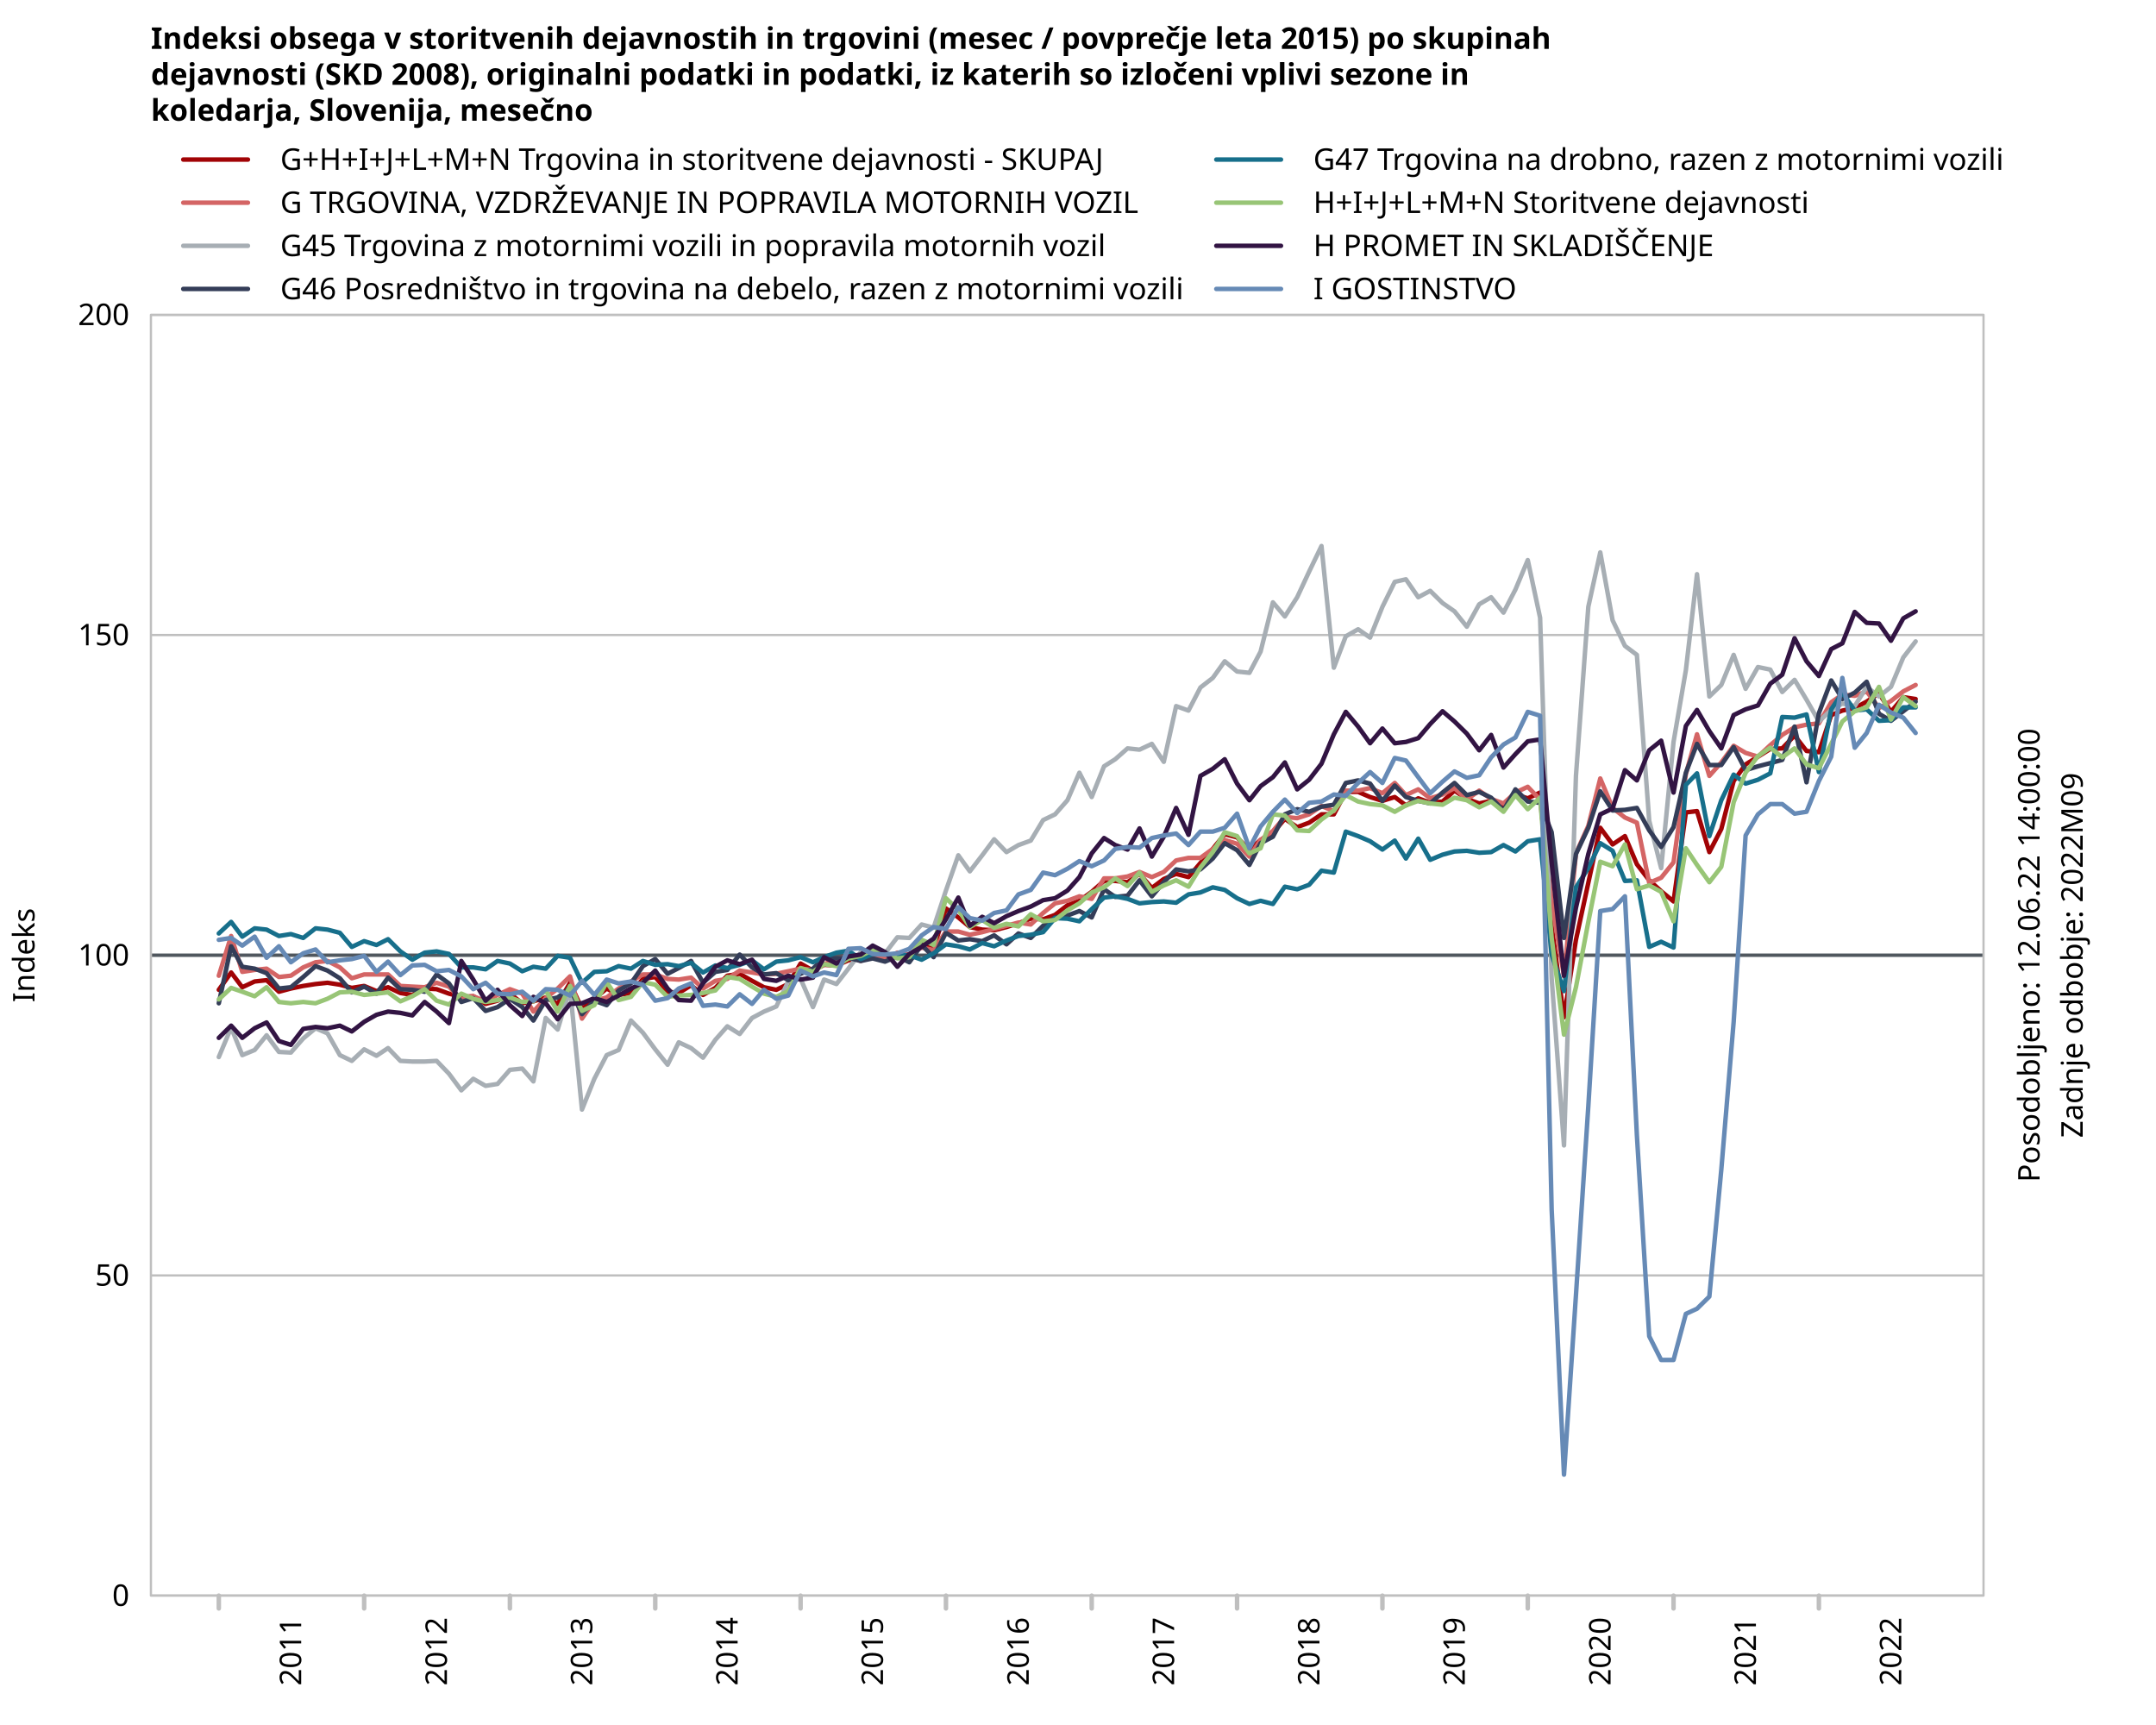
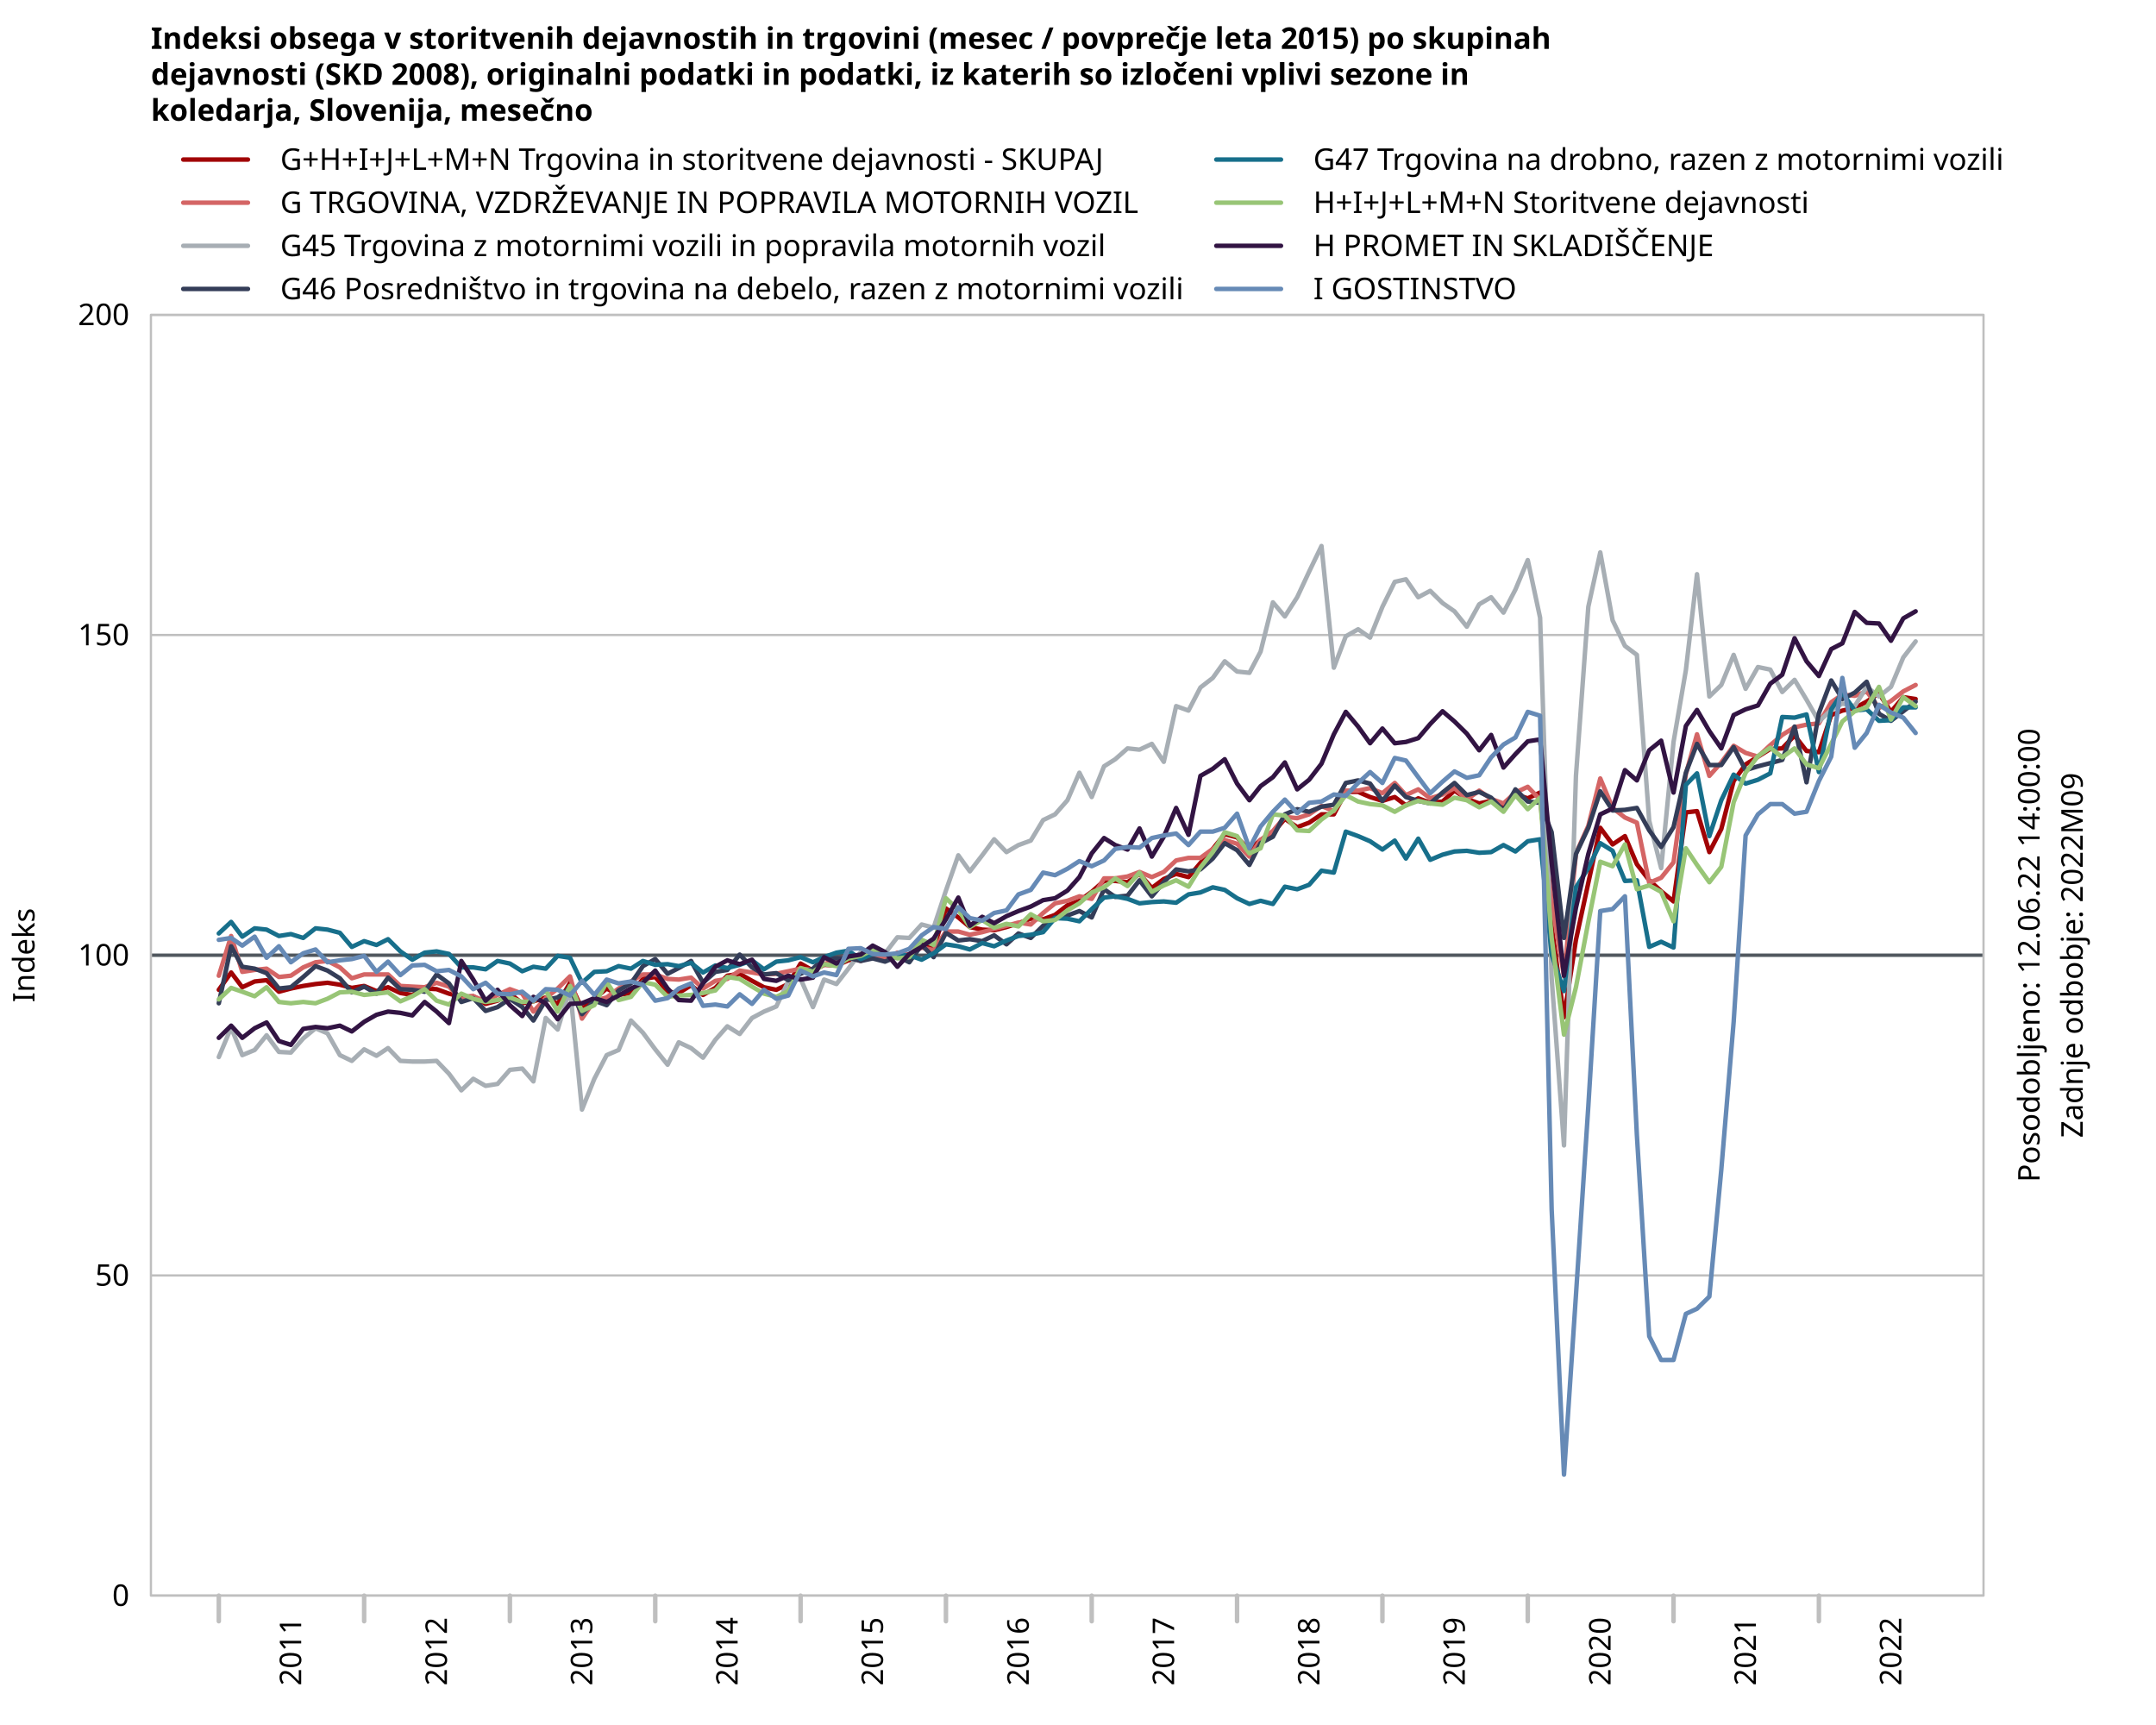
<svg xmlns="http://www.w3.org/2000/svg" class="svglite" data-engine-version="2.0" width="720.00pt" height="576.00pt" viewBox="0 0 720.00 576.00">
  <defs>
    <style type="text/css">
    .svglite line, .svglite polyline, .svglite polygon, .svglite path, .svglite rect, .svglite circle {
      fill: none;
      stroke: #000000;
      stroke-linecap: round;
      stroke-linejoin: round;
      stroke-miterlimit: 10.00;
    }
  </style>
  </defs>
  <rect width="100%" height="100%" style="stroke: none; fill: #FFFFFF;" />
  <defs>
    <clipPath id="cpMC4wMHw3MjAuMDB8MC4wMHw1NzYuMDA=">
      <rect x="0.00" y="0.00" width="720.00" height="576.00" />
    </clipPath>
  </defs>
  <g clip-path="url(#cpMC4wMHw3MjAuMDB8MC4wMHw1NzYuMDA=)">
</g>
  <defs>
    <clipPath id="cpNTAuNDB8NjYyLjQwfDEwNS4xMnw1MzIuODA=">
      <rect x="50.40" y="105.12" width="612.00" height="427.68" />
    </clipPath>
  </defs>
  <g clip-path="url(#cpNTAuNDB8NjYyLjQwfDEwNS4xMnw1MzIuODA=)">
    <line x1="50.40" y1="532.80" x2="662.40" y2="532.80" style="stroke-width: 0.75; stroke: #BFBFBF;" />
    <line x1="50.40" y1="425.88" x2="662.40" y2="425.88" style="stroke-width: 0.75; stroke: #BFBFBF;" />
    <line x1="50.40" y1="318.96" x2="662.40" y2="318.96" style="stroke-width: 0.75; stroke: #BFBFBF;" />
    <line x1="50.40" y1="212.04" x2="662.40" y2="212.04" style="stroke-width: 0.75; stroke: #BFBFBF;" />
    <line x1="50.40" y1="105.12" x2="662.40" y2="105.12" style="stroke-width: 0.75; stroke: #BFBFBF;" />
  </g>
  <g clip-path="url(#cpMC4wMHw3MjAuMDB8MC4wMHw1NzYuMDA=)">
</g>
  <g clip-path="url(#cpNTAuNDB8NjYyLjQwfDEwNS4xMnw1MzIuODA=)">
    <line x1="50.40" y1="318.96" x2="662.40" y2="318.96" style="stroke-width: 1.12; stroke: #50575E;" />
    <polyline points="73.07,330.51 77.19,324.73 80.91,329.65 85.04,327.73 89.03,327.30 93.15,331.15 97.14,330.08 101.26,329.22 105.38,328.58 109.37,328.16 113.50,328.80 117.49,329.87 121.61,329.22 125.73,330.94 129.59,329.65 133.71,331.58 137.70,332.22 141.82,330.08 145.81,330.29 149.93,331.79 154.06,332.86 158.05,332.65 162.17,335.21 166.16,334.14 170.28,331.79 174.40,335.00 178.13,334.36 182.25,333.07 186.24,335.21 190.36,328.16 194.35,336.92 198.48,333.50 202.60,330.08 206.59,332.22 210.71,331.58 214.70,326.87 218.82,326.23 222.95,331.15 226.67,331.58 230.79,329.01 234.78,332.22 238.90,329.87 242.89,325.80 247.02,325.16 251.14,327.51 255.13,329.65 259.25,330.51 263.24,328.58 267.36,321.74 271.49,324.09 275.21,322.17 279.33,322.38 283.32,320.67 287.45,319.82 291.43,317.04 295.56,318.75 299.68,319.60 303.67,319.39 307.79,314.47 311.78,316.82 315.90,303.35 320.03,306.34 323.88,309.55 328.01,310.41 332.00,310.62 336.12,309.55 340.11,308.27 344.23,306.77 348.35,306.98 352.34,305.49 356.47,302.28 360.46,300.78 364.58,297.79 368.70,294.15 372.43,294.15 376.55,294.58 380.54,291.80 384.66,296.51 388.65,293.51 392.77,291.80 396.90,292.87 400.88,288.17 405.01,283.46 409.00,278.54 413.12,279.61 417.24,283.89 420.97,280.47 425.09,278.12 429.08,273.41 433.20,276.19 437.19,274.70 441.31,271.92 445.44,271.92 449.43,264.43 453.55,264.43 457.54,266.14 461.66,267.42 465.78,266.14 469.51,268.92 473.63,266.57 477.62,268.07 481.74,267.64 485.73,264.00 489.85,266.78 493.98,268.28 497.97,267.42 502.09,268.92 506.08,265.29 510.20,266.57 514.32,264.64 518.18,309.34 522.30,339.70 526.29,313.83 530.42,294.80 534.41,276.41 538.53,281.97 542.65,279.19 546.64,288.59 550.76,293.94 554.75,297.58 558.88,301.00 563.00,271.27 566.72,270.85 570.84,284.53 574.83,276.83 578.96,260.80 582.95,255.24 587.07,252.67 591.19,250.10 595.18,249.89 599.30,245.61 603.29,250.75 607.42,251.17 611.54,238.77 615.26,237.27 619.39,236.42 623.38,234.28 627.50,231.50 631.49,237.70 635.61,232.78 639.73,233.42 " style="stroke-width: 1.50; stroke: #A10305;" />
    <polyline points="73.07,325.80 77.19,312.54 80.91,324.52 85.04,323.88 89.03,323.45 93.15,326.23 97.14,325.80 101.26,323.02 105.38,321.31 109.37,320.88 113.50,323.02 117.49,326.66 121.61,325.38 125.73,325.38 129.59,325.38 133.71,329.22 137.70,329.44 141.82,329.65 145.81,328.16 149.93,329.44 154.06,333.71 158.05,332.65 162.17,334.36 166.16,332.22 170.28,330.29 174.40,331.79 178.13,337.78 182.25,333.29 186.24,330.08 190.36,326.02 194.35,340.13 198.48,334.14 202.60,333.07 206.59,330.08 210.71,327.73 214.70,325.38 218.82,325.38 222.95,326.87 226.67,327.09 230.79,326.44 234.78,330.08 238.90,327.51 242.89,326.87 247.02,324.09 251.14,324.73 255.13,325.38 259.25,325.16 263.24,324.31 267.36,323.45 271.49,323.88 275.21,321.95 279.33,320.24 283.32,319.39 287.45,320.88 291.43,318.96 295.56,320.24 299.68,318.10 303.67,318.75 307.79,316.39 311.78,317.25 315.90,311.05 320.03,311.05 323.88,312.12 328.01,311.26 332.00,310.19 336.12,309.12 340.11,308.05 344.23,308.70 348.35,304.85 352.34,301.64 356.47,300.78 360.46,299.29 364.58,300.14 368.70,293.30 372.43,293.30 376.55,292.66 380.54,291.16 384.66,292.87 388.65,291.16 392.77,287.31 396.90,286.46 400.88,286.46 405.01,283.46 409.00,280.47 413.12,281.75 417.24,286.03 420.97,280.47 425.09,277.48 429.08,272.77 433.20,273.20 437.19,271.92 441.31,269.14 445.44,270.85 449.43,264.00 453.55,264.00 457.54,263.15 461.66,264.86 465.78,261.44 469.51,265.50 473.63,263.58 477.62,266.57 481.74,265.29 485.73,263.15 489.85,267.00 493.98,264.00 497.97,266.78 502.09,268.28 506.08,264.64 510.20,262.72 514.32,267.00 518.18,301.00 522.30,326.02 526.29,284.96 530.42,275.76 534.41,259.94 538.53,269.78 542.65,272.98 546.64,274.70 550.76,294.80 554.75,293.09 558.88,287.95 563.00,258.44 566.72,245.19 570.84,259.08 574.83,254.59 578.96,249.03 582.95,251.39 587.07,252.67 591.19,248.82 595.18,245.40 599.30,242.83 603.29,241.98 607.42,241.55 611.54,234.49 615.26,231.93 619.39,232.35 623.38,230.86 627.50,236.42 631.49,234.07 635.61,230.86 639.73,228.72 " style="stroke-width: 1.50; stroke: #D46565;" />
    <polyline points="73.07,352.96 77.19,343.12 80.91,352.32 85.04,350.61 89.03,345.69 93.15,351.25 97.14,351.46 101.26,346.76 105.38,343.34 109.37,345.05 113.50,352.32 117.49,354.24 121.61,350.39 125.73,352.53 129.59,349.97 133.71,354.24 137.70,354.46 141.82,354.46 145.81,354.24 149.93,358.52 154.06,364.08 158.05,360.23 162.17,362.58 166.16,361.94 170.28,357.24 174.40,356.81 178.13,361.09 182.25,339.92 186.24,343.77 190.36,330.08 194.35,370.50 198.48,360.23 202.60,352.32 206.59,350.61 210.71,340.77 214.70,344.83 218.82,350.39 222.95,355.53 226.67,348.04 230.79,349.97 234.78,353.17 238.90,347.19 242.89,342.70 247.02,345.26 251.14,339.92 255.13,337.78 259.25,336.07 263.24,327.73 267.36,326.87 271.49,336.28 275.21,327.09 279.33,328.58 283.32,323.45 287.45,317.89 291.43,318.32 295.56,318.32 299.68,312.97 303.67,313.19 307.79,308.70 311.78,309.76 315.90,297.36 320.03,285.60 323.88,290.95 328.01,285.60 332.00,280.25 336.12,284.53 340.11,282.18 344.23,280.68 348.35,273.84 352.34,271.92 356.47,267.21 360.46,258.02 364.58,266.14 368.70,255.88 372.43,253.52 376.55,249.89 380.54,250.32 384.66,248.39 388.65,254.38 392.77,235.78 396.90,237.27 400.88,229.57 405.01,226.37 409.00,220.81 413.12,224.23 417.24,224.66 420.97,217.60 425.09,201.13 429.08,205.84 433.20,199.42 437.19,190.87 441.31,182.32 445.44,222.95 449.43,212.47 453.55,210.12 457.54,212.90 461.66,202.63 465.78,194.29 469.51,193.44 473.63,199.42 477.62,197.29 481.74,201.35 485.73,204.13 489.85,209.26 493.98,201.78 497.97,199.42 502.09,204.56 506.08,196.86 510.20,187.02 514.32,206.27 518.18,326.66 522.30,382.47 526.29,259.08 530.42,202.63 534.41,184.45 538.53,207.12 542.65,215.68 546.64,218.67 550.76,274.05 554.75,289.88 558.88,247.75 563.00,223.80 566.72,191.73 570.84,232.57 574.83,228.72 578.96,218.67 582.95,230.00 587.07,222.73 591.19,223.59 595.18,231.07 599.30,227.01 603.29,233.64 607.42,240.91 611.54,237.06 615.26,234.92 619.39,235.78 623.38,229.36 627.50,232.57 631.49,229.36 635.61,219.52 639.73,214.18 " style="stroke-width: 1.50; stroke: #A7AEB4;" />
    <polyline points="73.07,335.00 77.19,315.97 80.91,322.81 85.04,323.45 89.03,324.95 93.15,330.08 97.14,329.65 101.26,326.23 105.38,322.60 109.37,324.09 113.50,326.66 117.49,331.36 121.61,329.44 125.73,331.79 129.59,326.44 133.71,330.29 137.70,330.51 141.82,331.15 145.81,325.38 149.93,328.37 154.06,334.57 158.05,333.29 162.17,337.56 166.16,336.28 170.28,333.50 174.40,336.28 178.13,340.77 182.25,333.93 186.24,333.07 190.36,329.87 194.35,338.63 198.48,334.14 202.60,335.64 206.59,330.72 210.71,328.37 214.70,322.60 218.82,320.24 222.95,325.16 226.67,323.24 230.79,320.88 234.78,328.16 238.90,324.52 242.89,323.88 247.02,318.75 251.14,323.02 255.13,325.38 259.25,324.95 263.24,327.30 267.36,325.16 271.49,323.45 275.21,319.82 279.33,320.03 283.32,319.82 287.45,320.88 291.43,320.03 295.56,321.10 299.68,319.39 303.67,321.31 307.79,315.54 311.78,319.60 315.90,311.48 320.03,314.04 323.88,313.61 328.01,314.26 332.00,312.33 336.12,315.32 340.11,311.69 344.23,313.19 348.35,309.12 352.34,306.34 356.47,305.70 360.46,304.21 364.58,306.34 368.70,296.93 372.43,299.50 376.55,299.07 380.54,293.94 384.66,299.29 388.65,294.58 392.77,290.31 396.90,290.95 400.88,290.31 405.01,286.67 409.00,281.54 413.12,283.89 417.24,288.81 420.97,281.54 425.09,279.40 429.08,271.92 433.20,270.20 437.19,271.06 441.31,269.35 445.44,268.71 449.43,261.44 453.55,260.58 457.54,261.65 461.66,267.42 465.78,262.29 469.51,266.14 473.63,267.42 477.62,268.28 481.74,264.64 485.73,261.44 489.85,265.50 493.98,264.43 497.97,266.36 502.09,270.63 506.08,263.58 510.20,267.64 514.32,268.07 518.18,277.90 522.30,313.19 526.29,285.17 530.42,276.41 534.41,264.22 538.53,270.63 542.65,270.42 546.64,269.78 550.76,277.26 554.75,282.82 558.88,276.19 563.00,258.02 566.72,248.39 570.84,255.45 574.83,255.45 578.96,249.46 582.95,257.16 587.07,255.88 591.19,254.81 595.18,253.74 599.30,242.62 603.29,261.22 607.42,238.13 611.54,227.22 615.26,233.42 619.39,231.29 623.38,227.65 627.50,238.34 631.49,240.69 635.61,237.49 639.73,234.28 " style="stroke-width: 1.50; stroke: #343D58;" />
    <polyline points="73.07,311.69 77.19,307.84 80.91,312.76 85.04,309.98 89.03,310.41 93.15,312.54 97.14,311.90 101.26,313.19 105.38,309.98 109.37,310.41 113.50,311.48 117.49,316.18 121.61,314.26 125.73,315.54 129.59,313.61 133.71,317.68 137.70,320.46 141.82,318.10 145.81,317.68 149.93,318.53 154.06,323.02 158.05,323.02 162.17,323.66 166.16,320.88 170.28,321.74 174.40,324.31 178.13,322.81 182.25,323.45 186.24,319.17 190.36,319.82 194.35,328.16 198.48,324.52 202.60,324.31 206.59,322.60 210.71,323.45 214.70,320.88 218.82,322.17 222.95,321.95 226.67,322.60 230.79,321.53 234.78,324.73 238.90,322.38 242.89,323.24 247.02,322.17 251.14,320.67 255.13,323.66 259.25,321.10 263.24,320.67 267.36,319.60 271.49,321.31 275.21,319.60 279.33,318.10 283.32,317.46 287.45,320.24 291.43,318.53 295.56,318.53 299.68,318.96 303.67,318.96 307.79,320.46 311.78,318.32 315.90,315.32 320.03,315.97 323.88,317.04 328.01,314.90 332.00,315.97 336.12,314.04 340.11,312.54 344.23,312.12 348.35,311.26 352.34,306.56 356.47,306.77 360.46,307.63 364.58,303.56 368.70,299.71 372.43,299.29 376.55,300.14 380.54,301.64 384.66,301.21 388.65,301.00 392.77,301.43 396.90,298.65 400.88,298.00 405.01,296.29 409.00,297.15 413.12,299.93 417.24,301.85 420.97,300.78 425.09,301.85 429.08,296.08 433.20,296.93 437.19,295.44 441.31,290.73 445.44,291.37 449.43,277.69 453.55,279.19 457.54,280.90 461.66,283.68 465.78,280.68 469.51,286.67 473.63,280.04 477.62,287.10 481.74,285.39 485.73,284.32 489.85,284.10 493.98,284.75 497.97,284.53 502.09,282.18 506.08,284.32 510.20,280.90 514.32,280.25 518.18,318.75 522.30,330.94 526.29,296.29 530.42,289.88 534.41,281.54 538.53,284.10 542.65,294.15 546.64,293.94 550.76,316.18 554.75,314.47 558.88,316.39 563.00,262.08 566.72,258.23 570.84,279.19 574.83,267.21 578.96,258.66 582.95,261.65 587.07,260.37 591.19,258.23 595.18,239.41 599.30,239.63 603.29,238.56 607.42,257.80 611.54,236.85 615.26,231.29 619.39,237.27 623.38,236.85 627.50,240.69 631.49,240.48 635.61,236.20 639.73,236.20 " style="stroke-width: 1.50; stroke: #176F8B;" />
    <polyline points="73.07,333.71 77.19,329.87 80.91,331.15 85.04,332.65 89.03,329.65 93.15,334.57 97.14,335.00 101.26,334.57 105.38,335.00 109.37,333.50 113.50,331.36 117.49,331.15 121.61,332.22 125.73,331.79 129.59,331.36 133.71,334.36 137.70,332.65 141.82,330.29 145.81,334.14 149.93,335.43 154.06,331.79 158.05,333.50 162.17,334.57 166.16,333.93 170.28,333.07 174.40,334.57 178.13,334.36 182.25,330.72 186.24,337.78 190.36,329.22 194.35,337.56 198.48,335.64 202.60,327.94 206.59,333.93 210.71,332.86 214.70,327.94 218.82,328.80 222.95,332.86 226.67,332.43 230.79,332.22 234.78,331.58 238.90,330.72 242.89,326.23 247.02,326.87 251.14,329.44 255.13,331.79 259.25,332.86 263.24,330.94 267.36,323.24 271.49,324.52 275.21,321.95 279.33,322.60 283.32,320.03 287.45,319.17 291.43,317.25 295.56,318.53 299.68,320.03 303.67,319.60 307.79,313.83 311.78,315.54 315.90,299.93 320.03,303.78 323.88,309.55 328.01,307.20 332.00,309.76 336.12,308.48 340.11,309.34 344.23,305.27 348.35,307.63 352.34,307.20 356.47,303.99 360.46,301.64 364.58,298.00 368.70,296.29 372.43,293.30 376.55,295.87 380.54,291.37 384.66,297.79 388.65,295.65 392.77,293.94 396.90,296.08 400.88,289.66 405.01,284.53 409.00,277.90 413.12,279.19 417.24,284.96 420.97,283.25 425.09,271.92 429.08,272.34 433.20,277.26 437.19,277.48 441.31,273.63 445.44,270.63 449.43,265.50 453.55,267.64 457.54,268.49 461.66,268.92 465.78,271.06 469.51,268.92 473.63,267.42 477.62,268.28 481.74,268.71 485.73,266.36 489.85,267.21 493.98,269.56 497.97,267.64 502.09,271.06 506.08,265.50 510.20,270.20 514.32,266.36 518.18,313.19 522.30,345.48 526.29,329.65 530.42,307.84 534.41,287.74 538.53,289.24 542.65,281.97 546.64,296.93 550.76,295.65 554.75,297.79 558.88,307.63 563.00,283.25 566.72,288.81 570.84,294.58 574.83,289.45 578.96,267.85 582.95,258.02 587.07,252.46 591.19,249.68 595.18,252.88 599.30,249.89 603.29,255.24 607.42,256.52 611.54,248.39 615.26,240.91 619.39,237.49 623.38,236.20 627.50,229.36 631.49,240.27 635.61,232.78 639.73,235.78 " style="stroke-width: 1.50; stroke: #98C576;" />
    <polyline points="73.07,346.55 77.19,342.48 80.91,346.55 85.04,343.34 89.03,341.41 93.15,347.61 97.14,348.90 101.26,343.55 105.38,342.91 109.37,343.34 113.50,342.48 117.49,344.41 121.61,341.20 125.73,338.85 129.59,337.78 133.71,338.21 137.70,339.06 141.82,334.57 145.81,337.78 149.93,341.63 154.06,320.88 158.05,327.09 162.17,334.14 166.16,330.51 170.28,335.64 174.40,339.27 178.13,332.86 182.25,335.00 186.24,340.34 190.36,335.21 194.35,335.00 198.48,333.29 202.60,334.57 206.59,332.43 210.71,330.08 214.70,328.16 218.82,324.09 222.95,330.08 226.67,333.93 230.79,334.14 234.78,328.37 238.90,322.81 242.89,320.67 247.02,321.95 251.14,320.46 255.13,326.87 259.25,327.51 263.24,325.80 267.36,327.09 271.49,326.44 275.21,319.60 279.33,321.74 283.32,319.39 287.45,318.75 291.43,315.75 295.56,317.89 299.68,322.81 303.67,318.53 307.79,316.18 311.78,313.40 315.90,306.98 320.03,299.71 323.88,309.12 328.01,306.13 332.00,308.27 336.12,305.92 340.11,304.21 344.23,302.71 348.35,300.57 352.34,299.93 356.47,297.36 360.46,292.87 364.58,284.96 368.70,279.83 372.43,282.18 376.55,283.68 380.54,276.62 384.66,286.03 388.65,279.40 392.77,269.78 396.90,278.76 400.88,259.08 405.01,256.73 409.00,253.52 413.12,261.65 417.24,267.21 420.97,262.51 425.09,259.51 429.08,254.59 433.20,263.58 437.19,260.37 441.31,255.02 445.44,245.19 449.43,237.70 453.55,242.62 457.54,248.18 461.66,243.26 465.78,248.18 469.51,247.75 473.63,246.47 477.62,241.76 481.74,237.49 485.73,240.91 489.85,244.97 493.98,250.53 497.97,245.40 502.09,256.30 506.08,251.81 510.20,247.54 514.32,246.90 518.18,288.17 522.30,325.80 526.29,303.14 530.42,285.17 534.41,271.92 538.53,269.99 542.65,257.16 546.64,260.58 550.76,250.53 554.75,247.32 558.88,264.64 563.00,242.41 566.72,237.06 570.84,244.12 574.83,249.89 578.96,238.77 582.95,236.85 587.07,235.56 591.19,228.29 595.18,225.30 599.30,213.11 603.29,220.81 607.42,225.73 611.54,216.74 615.26,214.82 619.39,204.34 623.38,207.98 627.50,208.19 631.49,213.96 635.61,206.48 639.73,204.13 " style="stroke-width: 1.50; stroke: #321443;" />
    <polyline points="73.07,313.83 77.19,313.19 80.91,315.75 85.04,312.76 89.03,319.82 93.15,315.97 97.14,321.31 101.26,318.32 105.38,317.04 109.37,321.31 113.50,320.67 117.49,320.24 121.61,319.17 125.73,324.52 129.59,321.10 133.71,325.59 137.70,322.38 141.82,322.17 145.81,324.31 149.93,323.88 154.06,326.02 158.05,330.29 162.17,328.16 166.16,331.79 170.28,332.00 174.40,331.15 178.13,334.14 182.25,330.29 186.24,330.51 190.36,332.43 194.35,327.51 198.48,332.22 202.60,327.09 206.59,328.37 210.71,327.73 214.70,328.80 218.82,334.14 222.95,333.29 226.67,330.08 230.79,328.37 234.78,335.85 238.90,335.43 242.89,336.07 247.02,332.00 251.14,335.21 255.13,330.51 259.25,333.50 263.24,332.43 267.36,324.09 271.49,326.02 275.21,324.73 279.33,325.59 283.32,316.82 287.45,316.61 291.43,318.53 295.56,318.75 299.68,318.32 303.67,316.82 307.79,312.33 311.78,309.55 315.90,310.19 320.03,302.92 323.88,306.56 328.01,307.41 332.00,304.85 336.12,303.99 340.11,298.65 344.23,297.15 348.35,291.37 352.34,292.23 356.47,290.09 360.46,287.53 364.58,289.24 368.70,287.31 372.43,283.46 376.55,282.82 380.54,283.03 384.66,279.83 388.65,278.97 392.77,278.33 396.90,282.18 400.88,277.69 405.01,277.69 409.00,276.41 413.12,271.70 417.24,283.25 420.97,275.98 425.09,271.06 429.08,267.00 433.20,271.49 437.19,268.07 441.31,267.64 445.44,265.29 449.43,265.71 453.55,261.44 457.54,257.80 461.66,261.44 465.78,253.10 469.51,253.95 473.63,259.51 477.62,264.86 481.74,261.01 485.73,257.59 489.85,259.73 493.98,258.87 497.97,252.88 502.09,248.61 506.08,246.25 510.20,237.70 514.32,238.98 518.18,403.85 522.30,492.38 526.29,432.51 530.42,369.43 534.41,304.21 538.53,303.56 542.65,299.29 546.64,379.05 550.76,446.19 554.75,454.11 558.88,454.11 563.00,438.71 566.72,437.00 570.84,432.94 574.83,390.60 578.96,341.20 582.95,278.97 587.07,271.92 591.19,268.49 595.18,268.49 599.30,271.70 603.29,271.06 607.42,260.80 611.54,252.67 615.26,226.37 619.39,249.68 623.38,244.76 627.50,235.35 631.49,237.91 635.61,239.63 639.73,244.76 " style="stroke-width: 1.50; stroke: #668AB6;" />
  </g>
  <g clip-path="url(#cpMC4wMHw3MjAuMDB8MC4wMHw1NzYuMDA=)">
-     <line x1="73.07" y1="532.80" x2="73.07" y2="537.08" style="stroke-width: 1.50; stroke: #BFBFBF;" />
-     <line x1="121.61" y1="532.80" x2="121.61" y2="537.08" style="stroke-width: 1.50; stroke: #BFBFBF;" />
-     <line x1="170.28" y1="532.80" x2="170.28" y2="537.08" style="stroke-width: 1.50; stroke: #BFBFBF;" />
-     <line x1="218.82" y1="532.80" x2="218.82" y2="537.08" style="stroke-width: 1.50; stroke: #BFBFBF;" />
-     <line x1="267.36" y1="532.80" x2="267.36" y2="537.08" style="stroke-width: 1.50; stroke: #BFBFBF;" />
-     <line x1="315.90" y1="532.80" x2="315.90" y2="537.08" style="stroke-width: 1.50; stroke: #BFBFBF;" />
-     <line x1="364.58" y1="532.80" x2="364.58" y2="537.08" style="stroke-width: 1.50; stroke: #BFBFBF;" />
-     <line x1="413.12" y1="532.80" x2="413.12" y2="537.08" style="stroke-width: 1.50; stroke: #BFBFBF;" />
-     <line x1="461.66" y1="532.80" x2="461.66" y2="537.08" style="stroke-width: 1.50; stroke: #BFBFBF;" />
-     <line x1="510.20" y1="532.80" x2="510.20" y2="537.08" style="stroke-width: 1.50; stroke: #BFBFBF;" />
-     <line x1="558.88" y1="532.80" x2="558.88" y2="537.08" style="stroke-width: 1.50; stroke: #BFBFBF;" />
-     <line x1="607.42" y1="532.80" x2="607.42" y2="537.08" style="stroke-width: 1.50; stroke: #BFBFBF;" />
+     <line x1="73.07" y1="532.80" x2="73.07" y2="541.35" style="stroke-width: 1.50; stroke: #BFBFBF;" />
+     <line x1="121.61" y1="532.80" x2="121.61" y2="541.35" style="stroke-width: 1.50; stroke: #BFBFBF;" />
+     <line x1="170.28" y1="532.80" x2="170.28" y2="541.35" style="stroke-width: 1.50; stroke: #BFBFBF;" />
+     <line x1="218.82" y1="532.80" x2="218.82" y2="541.35" style="stroke-width: 1.50; stroke: #BFBFBF;" />
+     <line x1="267.36" y1="532.80" x2="267.36" y2="541.35" style="stroke-width: 1.50; stroke: #BFBFBF;" />
+     <line x1="315.90" y1="532.80" x2="315.90" y2="541.35" style="stroke-width: 1.50; stroke: #BFBFBF;" />
+     <line x1="364.58" y1="532.80" x2="364.58" y2="541.35" style="stroke-width: 1.50; stroke: #BFBFBF;" />
+     <line x1="413.12" y1="532.80" x2="413.12" y2="541.35" style="stroke-width: 1.50; stroke: #BFBFBF;" />
+     <line x1="461.66" y1="532.80" x2="461.66" y2="541.35" style="stroke-width: 1.50; stroke: #BFBFBF;" />
+     <line x1="510.20" y1="532.80" x2="510.20" y2="541.35" style="stroke-width: 1.50; stroke: #BFBFBF;" />
+     <line x1="558.88" y1="532.80" x2="558.88" y2="541.35" style="stroke-width: 1.50; stroke: #BFBFBF;" />
+     <line x1="607.42" y1="532.80" x2="607.42" y2="541.35" style="stroke-width: 1.50; stroke: #BFBFBF;" />
    <text transform="translate(100.58,540.00) rotate(-90)" text-anchor="end" style="font-size: 10.00px; font-family: sans;" textLength="22.25px" lengthAdjust="spacingAndGlyphs">2011</text>
    <text transform="translate(149.25,540.00) rotate(-90)" text-anchor="end" style="font-size: 10.00px; font-family: sans;" textLength="22.25px" lengthAdjust="spacingAndGlyphs">2012</text>
    <text transform="translate(197.79,540.00) rotate(-90)" text-anchor="end" style="font-size: 10.00px; font-family: sans;" textLength="22.25px" lengthAdjust="spacingAndGlyphs">2013</text>
    <text transform="translate(246.33,540.00) rotate(-90)" text-anchor="end" style="font-size: 10.00px; font-family: sans;" textLength="22.25px" lengthAdjust="spacingAndGlyphs">2014</text>
    <text transform="translate(294.88,540.00) rotate(-90)" text-anchor="end" style="font-size: 10.00px; font-family: sans;" textLength="22.25px" lengthAdjust="spacingAndGlyphs">2015</text>
    <text transform="translate(343.55,540.00) rotate(-90)" text-anchor="end" style="font-size: 10.00px; font-family: sans;" textLength="22.25px" lengthAdjust="spacingAndGlyphs">2016</text>
    <text transform="translate(392.09,540.00) rotate(-90)" text-anchor="end" style="font-size: 10.00px; font-family: sans;" textLength="22.25px" lengthAdjust="spacingAndGlyphs">2017</text>
    <text transform="translate(440.63,540.00) rotate(-90)" text-anchor="end" style="font-size: 10.00px; font-family: sans;" textLength="22.25px" lengthAdjust="spacingAndGlyphs">2018</text>
    <text transform="translate(489.17,540.00) rotate(-90)" text-anchor="end" style="font-size: 10.00px; font-family: sans;" textLength="22.25px" lengthAdjust="spacingAndGlyphs">2019</text>
    <text transform="translate(537.85,540.00) rotate(-90)" text-anchor="end" style="font-size: 10.00px; font-family: sans;" textLength="22.25px" lengthAdjust="spacingAndGlyphs">2020</text>
    <text transform="translate(586.39,540.00) rotate(-90)" text-anchor="end" style="font-size: 10.00px; font-family: sans;" textLength="22.25px" lengthAdjust="spacingAndGlyphs">2021</text>
    <text transform="translate(634.93,540.00) rotate(-90)" text-anchor="end" style="font-size: 10.00px; font-family: sans;" textLength="22.25px" lengthAdjust="spacingAndGlyphs">2022</text>
    <text x="43.20" y="536.24" text-anchor="end" style="font-size: 10.00px; font-family: sans;" textLength="5.56px" lengthAdjust="spacingAndGlyphs">0</text>
    <text x="43.20" y="429.32" text-anchor="end" style="font-size: 10.00px; font-family: sans;" textLength="11.12px" lengthAdjust="spacingAndGlyphs">50</text>
    <text x="43.20" y="322.40" text-anchor="end" style="font-size: 10.00px; font-family: sans;" textLength="16.69px" lengthAdjust="spacingAndGlyphs">100</text>
    <text x="43.20" y="215.48" text-anchor="end" style="font-size: 10.00px; font-family: sans;" textLength="16.69px" lengthAdjust="spacingAndGlyphs">150</text>
    <text x="43.20" y="108.56" text-anchor="end" style="font-size: 10.00px; font-family: sans;" textLength="16.69px" lengthAdjust="spacingAndGlyphs">200</text>
    <polygon points="50.40,532.80 662.40,532.80 662.40,105.12 50.40,105.12 " style="stroke-width: 0.75; stroke: #BFBFBF; fill: none;" />
    <text transform="translate(11.52,318.96) rotate(-90)" text-anchor="middle" style="font-size: 10.00px; font-family: sans;" textLength="29.47px" lengthAdjust="spacingAndGlyphs">Indeks</text>
    <text transform="translate(681.12,318.96) rotate(-90)" text-anchor="middle" style="font-size: 10.00px; font-family: sans;" textLength="146.80px" lengthAdjust="spacingAndGlyphs">Posodobljeno: 12.06.22 14:00:00</text>
    <text transform="translate(695.52,318.96) rotate(-90)" text-anchor="middle" style="font-size: 10.00px; font-family: sans;" textLength="116.21px" lengthAdjust="spacingAndGlyphs">Zadnje odbobje: 2022M09</text>
    <line x1="61.20" y1="53.28" x2="82.80" y2="53.28" style="stroke-width: 1.50; stroke: #A10305;" />
    <line x1="61.20" y1="67.68" x2="82.80" y2="67.68" style="stroke-width: 1.50; stroke: #D46565;" />
    <line x1="61.20" y1="82.08" x2="82.80" y2="82.08" style="stroke-width: 1.50; stroke: #A7AEB4;" />
    <line x1="61.20" y1="96.48" x2="82.80" y2="96.48" style="stroke-width: 1.50; stroke: #343D58;" />
    <line x1="406.19" y1="53.28" x2="427.79" y2="53.28" style="stroke-width: 1.50; stroke: #176F8B;" />
    <line x1="406.19" y1="67.68" x2="427.79" y2="67.68" style="stroke-width: 1.50; stroke: #98C576;" />
    <line x1="406.19" y1="82.08" x2="427.79" y2="82.08" style="stroke-width: 1.50; stroke: #321443;" />
    <line x1="406.19" y1="96.48" x2="427.79" y2="96.48" style="stroke-width: 1.50; stroke: #668AB6;" />
    <text x="93.60" y="56.72" style="font-size: 10.00px; font-family: sans;" textLength="272.98px" lengthAdjust="spacingAndGlyphs">G+H+I+J+L+M+N Trgovina in storitvene dejavnosti - SKUPAJ</text>
    <text x="93.60" y="71.12" style="font-size: 10.00px; font-family: sans;" textLength="301.79px" lengthAdjust="spacingAndGlyphs">G TRGOVINA, VZDRŽEVANJE IN POPRAVILA MOTORNIH VOZIL</text>
    <text x="93.60" y="85.52" style="font-size: 10.00px; font-family: sans;" textLength="258.46px" lengthAdjust="spacingAndGlyphs">G45 Trgovina z motornimi vozili in popravila motornih vozil</text>
    <text x="93.60" y="99.92" style="font-size: 10.00px; font-family: sans;" textLength="285.18px" lengthAdjust="spacingAndGlyphs">G46 Posredništvo in trgovina na debelo, razen z motornimi vozili</text>
    <text x="438.59" y="56.72" style="font-size: 10.00px; font-family: sans;" textLength="218.46px" lengthAdjust="spacingAndGlyphs">G47 Trgovina na drobno, razen z motornimi vozili</text>
    <text x="438.59" y="71.12" style="font-size: 10.00px; font-family: sans;" textLength="160.97px" lengthAdjust="spacingAndGlyphs">H+I+J+L+M+N Storitvene dejavnosti</text>
    <text x="438.59" y="85.52" style="font-size: 10.00px; font-family: sans;" textLength="143.40px" lengthAdjust="spacingAndGlyphs">H PROMET IN SKLADIŠČENJE</text>
    <text x="438.59" y="99.92" style="font-size: 10.00px; font-family: sans;" textLength="71.14px" lengthAdjust="spacingAndGlyphs">I GOSTINSTVO</text>
    <text x="50.40" y="16.32" style="font-size: 10.00px; font-weight: bold; font-family: sans;" textLength="413.63px" lengthAdjust="spacingAndGlyphs">Indeksi obsega v storitvenih dejavnostih in trgovini (mesec / povprečje leta 2015) po skupinah</text>
    <text x="50.40" y="28.32" style="font-size: 10.00px; font-weight: bold; font-family: sans;" textLength="391.91px" lengthAdjust="spacingAndGlyphs">dejavnosti (SKD 2008), originalni podatki in podatki, iz katerih so izločeni vplivi sezone in</text>
    <text x="50.40" y="40.32" style="font-size: 10.00px; font-weight: bold; font-family: sans;" textLength="132.87px" lengthAdjust="spacingAndGlyphs">koledarja, Slovenija, mesečno</text>
  </g>
</svg>
